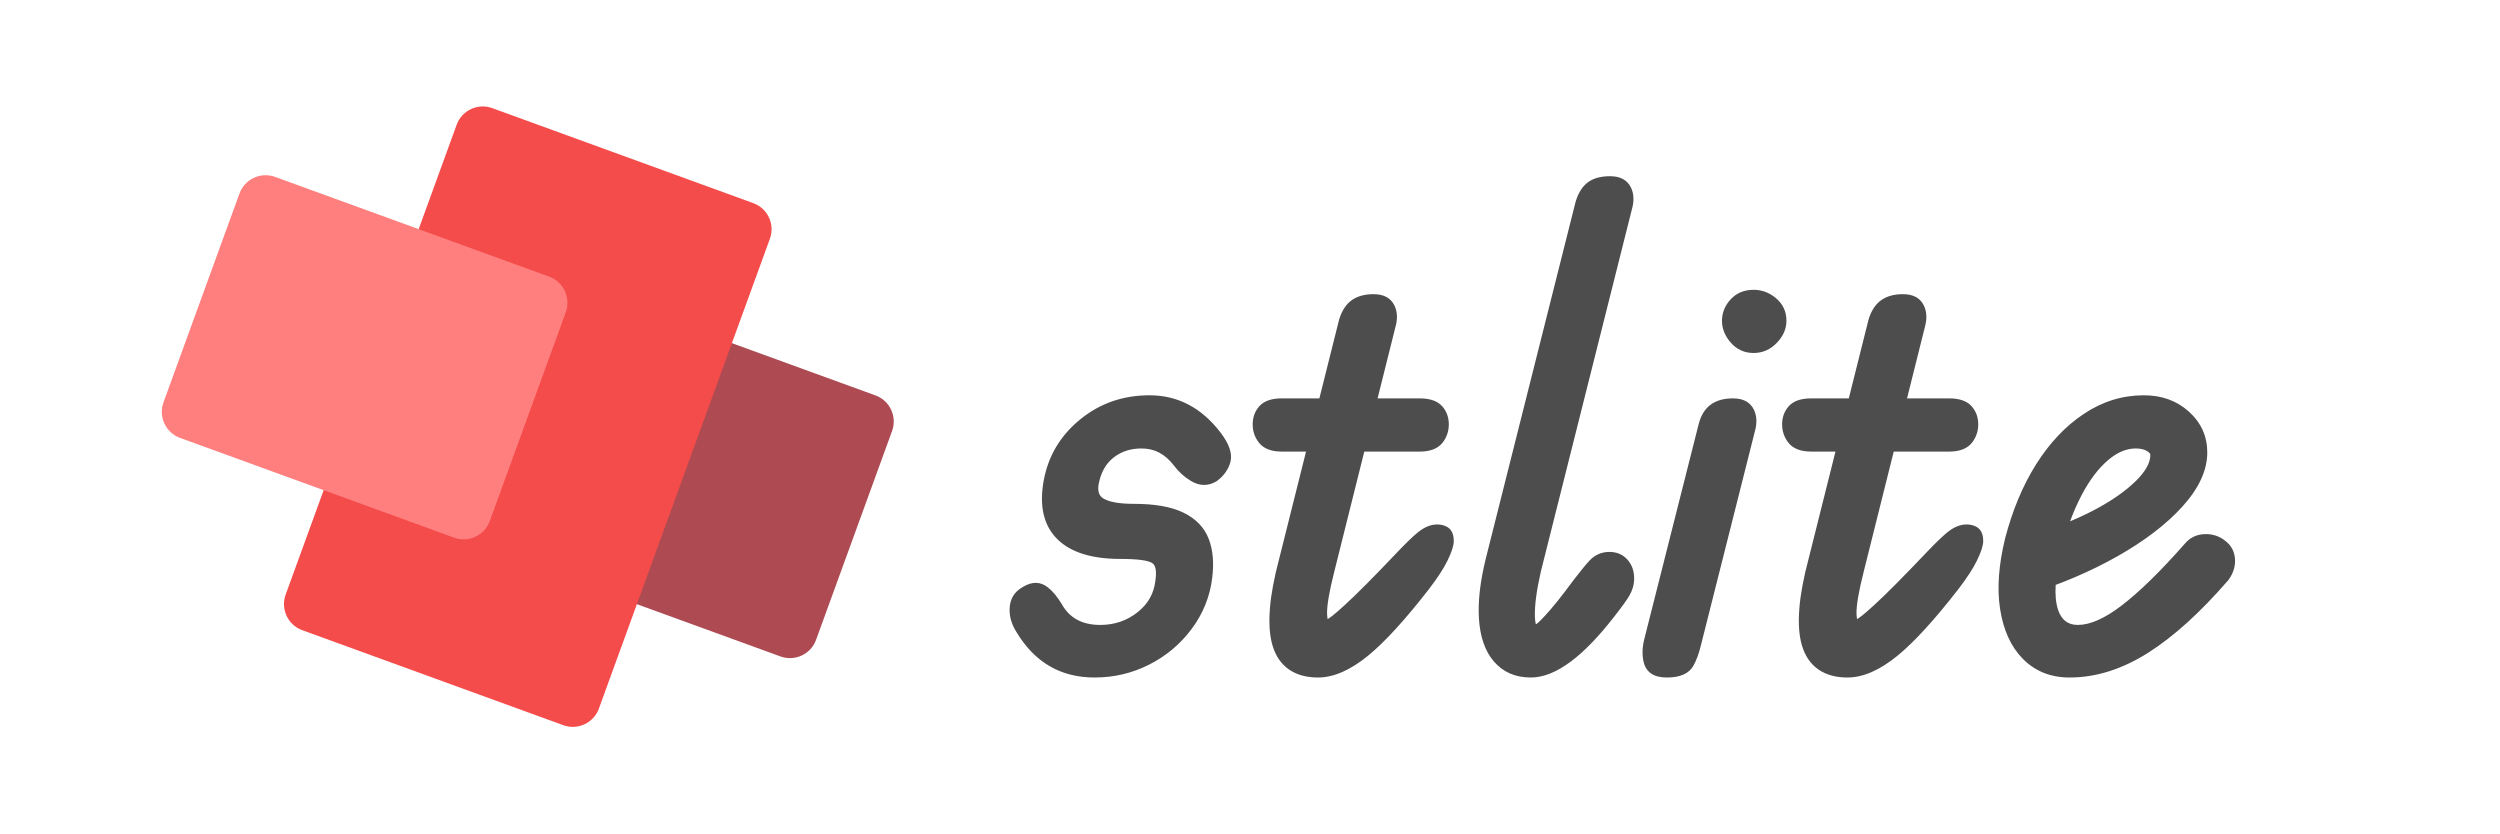
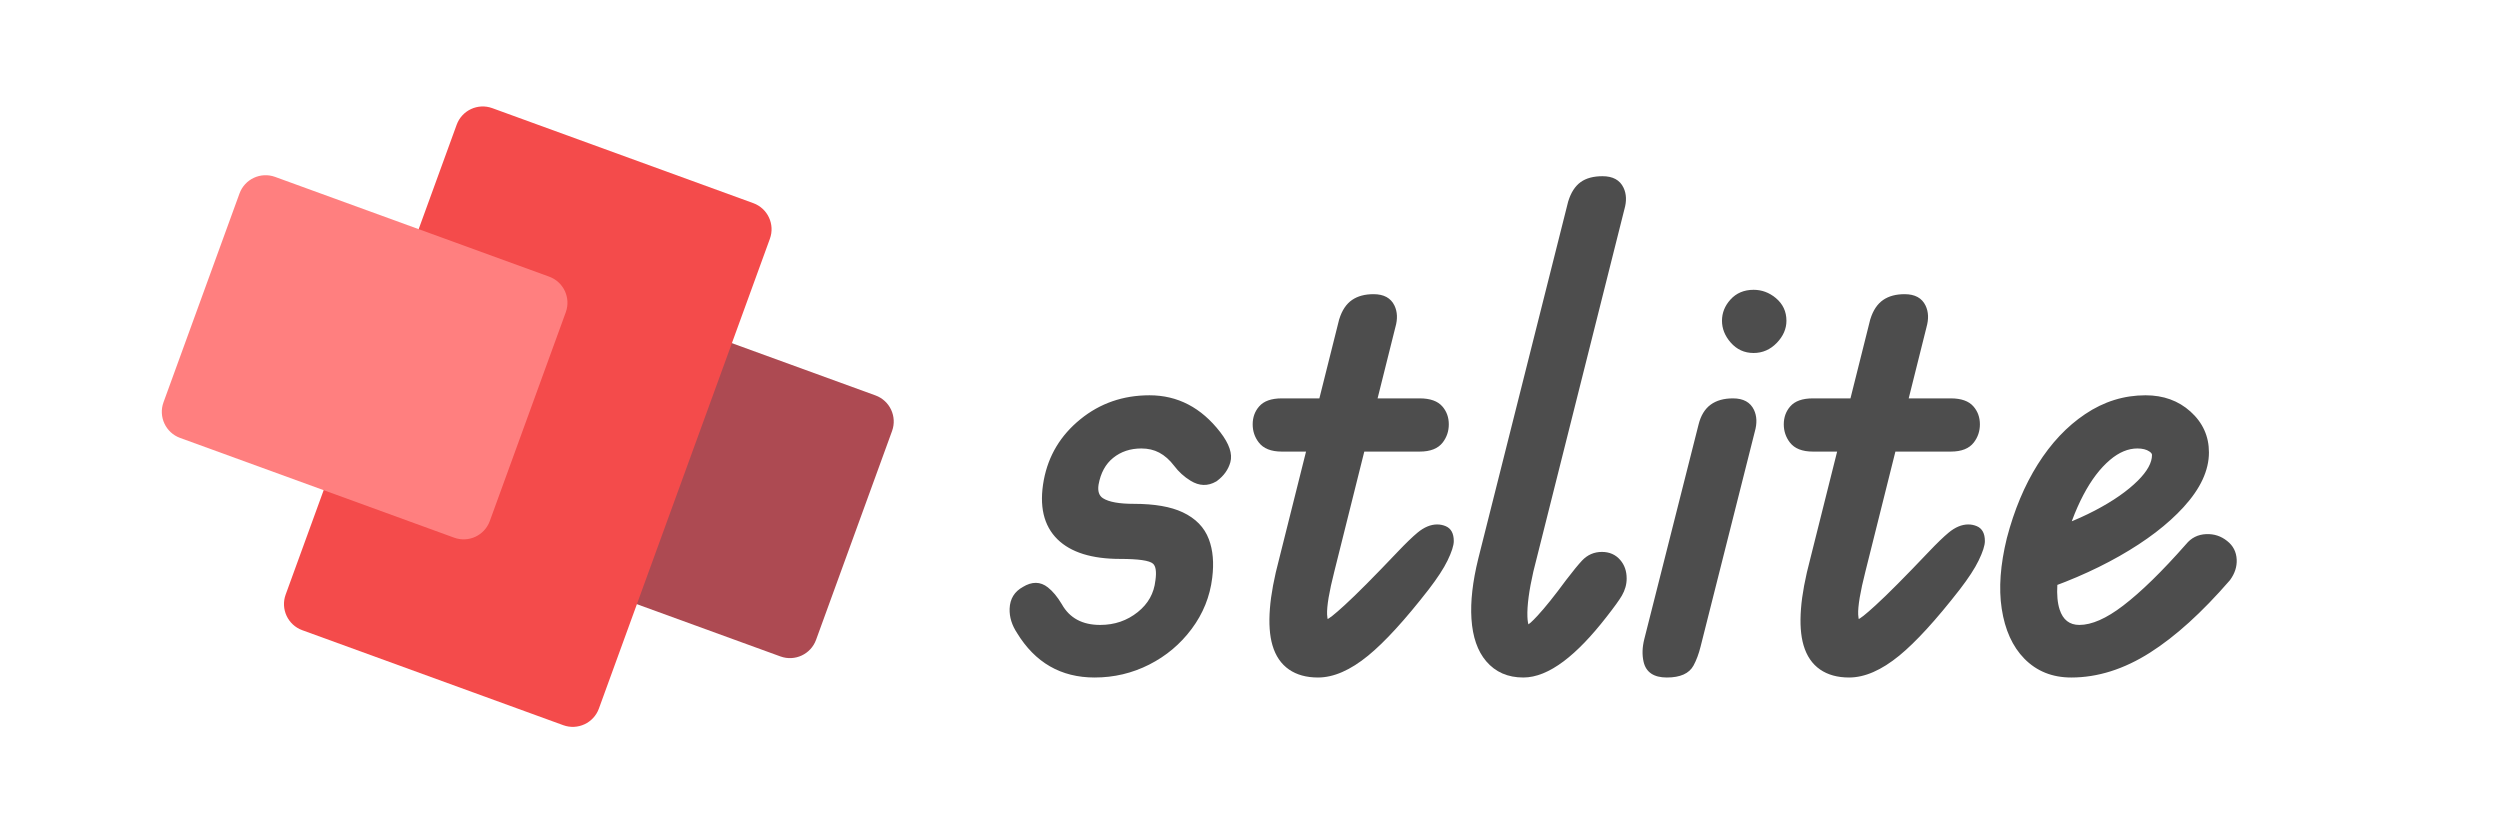
<svg xmlns="http://www.w3.org/2000/svg" width="540" height="180" viewBox="-80, 0, 1800, 600">
  <g transform="rotate(20, 300, 300)">
    <rect rx="20" ry="20" fill="rgb(173, 74, 82)" x="300" width="250" y="200" height="200" />
    <rect rx="20" ry="20" fill="rgb(244, 75, 75)" x="180" width="240" y="100" height="400" />
    <rect rx="20" ry="20" fill="rgb(255, 127, 127)" x="50" width="250" y="200" height="200" />
  </g>
  <g transform="translate(600, 0) scale(6, 6)">
-     <path fill-rule="nonzero" fill="rgb(30%, 30%, 30%)" fill-opacity="1" d="M 18.016 81.301 C 13.984 81.301 10.879 79.516 8.703 75.945 L 9.703 75.336 L 8.73 75.984 C 8.09 75.027 7.789 74.051 7.82 73.051 C 7.863 71.855 8.402 70.977 9.449 70.414 L 10.004 71.441 L 9.391 70.445 C 10.504 69.762 11.512 69.773 12.414 70.488 C 13 70.949 13.555 71.617 14.074 72.488 L 14.086 72.504 L 14.094 72.52 C 15.02 74.168 16.551 74.992 18.688 74.992 C 20.414 74.992 21.918 74.477 23.199 73.449 C 24.445 72.453 25.148 71.195 25.312 69.668 L 25.32 69.637 C 25.461 68.602 25.363 67.938 25.027 67.641 C 24.602 67.262 23.285 67.07 21.086 67.07 C 17.672 67.07 15.164 66.285 13.562 64.715 C 11.895 63.074 11.348 60.703 11.922 57.602 C 12.477 54.672 13.934 52.242 16.305 50.316 C 18.664 48.395 21.434 47.434 24.605 47.434 C 27.984 47.434 30.812 48.906 33.094 51.855 C 34.184 53.266 34.586 54.469 34.309 55.469 C 34.062 56.348 33.531 57.094 32.723 57.699 L 32.668 57.742 L 32.609 57.777 C 31.605 58.359 30.582 58.332 29.535 57.688 C 28.758 57.211 28.102 56.613 27.562 55.895 C 27.023 55.188 26.426 54.66 25.777 54.316 C 25.152 53.984 24.438 53.816 23.633 53.816 C 22.309 53.816 21.18 54.191 20.246 54.945 C 19.328 55.684 18.742 56.758 18.492 58.168 C 18.375 58.945 18.551 59.484 19.02 59.785 C 19.727 60.238 20.965 60.461 22.734 60.461 C 25.203 60.461 27.156 60.801 28.586 61.473 C 30.145 62.207 31.191 63.281 31.727 64.703 C 32.223 66.004 32.355 67.551 32.133 69.34 C 31.859 71.594 31.035 73.637 29.66 75.477 C 28.305 77.293 26.609 78.719 24.574 79.75 C 22.535 80.785 20.348 81.301 18.016 81.301 Z M 18.016 78.961 C 19.977 78.961 21.809 78.527 23.516 77.664 C 25.223 76.797 26.648 75.602 27.785 74.074 C 28.91 72.57 29.586 70.895 29.809 69.051 C 29.984 67.645 29.895 66.473 29.539 65.527 C 29.227 64.699 28.578 64.055 27.59 63.59 C 26.473 63.066 24.855 62.805 22.734 62.805 C 20.508 62.805 18.852 62.453 17.758 61.758 C 16.434 60.91 15.91 59.578 16.188 57.762 C 16.539 55.773 17.402 54.227 18.781 53.121 C 20.141 52.023 21.758 51.477 23.633 51.477 C 24.824 51.477 25.906 51.734 26.875 52.25 C 27.824 52.754 28.68 53.5 29.438 54.492 C 29.797 54.973 30.238 55.371 30.762 55.695 C 31.012 55.848 31.234 55.867 31.43 55.754 L 32.02 56.766 L 31.316 55.828 C 31.703 55.539 31.949 55.207 32.055 54.84 C 32.121 54.594 31.852 54.074 31.242 53.289 C 29.43 50.945 27.219 49.773 24.605 49.773 C 21.988 49.773 19.711 50.559 17.781 52.129 C 15.855 53.699 14.668 55.664 14.223 58.027 C 13.801 60.316 14.125 61.988 15.203 63.043 C 16.348 64.168 18.309 64.73 21.086 64.73 C 23.879 64.73 25.707 65.117 26.578 65.887 C 27.539 66.738 27.895 68.094 27.637 69.957 L 26.477 69.797 L 27.641 69.922 C 27.406 72.09 26.414 73.875 24.664 75.277 C 22.949 76.648 20.961 77.332 18.688 77.332 C 15.637 77.332 13.426 76.109 12.051 73.664 L 13.074 73.09 L 12.07 73.691 C 11.695 73.066 11.324 72.609 10.961 72.324 C 10.914 72.289 10.801 72.324 10.617 72.441 L 10.586 72.457 L 10.559 72.473 C 10.305 72.609 10.172 72.828 10.16 73.129 C 10.145 73.629 10.316 74.148 10.676 74.688 L 10.691 74.707 L 10.703 74.727 C 12.422 77.551 14.859 78.961 18.016 78.961 Z M 18.016 80.129 C 14.422 80.129 11.648 78.531 9.703 75.336 C 9.203 74.59 8.965 73.84 8.992 73.09 C 9.016 72.34 9.352 71.793 10.004 71.441 C 10.652 71.043 11.215 71.031 11.688 71.406 C 12.16 71.781 12.625 72.34 13.074 73.09 C 14.223 75.137 16.094 76.16 18.688 76.16 C 20.688 76.16 22.434 75.562 23.93 74.363 C 25.43 73.164 26.277 71.645 26.477 69.797 C 26.676 68.348 26.453 67.336 25.805 66.762 C 25.156 66.188 23.582 65.902 21.086 65.902 C 17.992 65.902 15.758 65.227 14.383 63.879 C 13.012 62.531 12.574 60.508 13.074 57.812 C 13.57 55.168 14.895 52.969 17.043 51.223 C 19.188 49.477 21.711 48.602 24.605 48.602 C 27.602 48.602 30.121 49.926 32.168 52.57 C 33.02 53.668 33.355 54.531 33.18 55.156 C 33.004 55.777 32.617 56.316 32.02 56.766 C 31.422 57.113 30.797 57.09 30.148 56.691 C 29.496 56.289 28.949 55.793 28.5 55.191 C 27.852 54.344 27.125 53.707 26.328 53.281 C 25.527 52.859 24.629 52.645 23.633 52.645 C 22.035 52.645 20.66 53.109 19.512 54.031 C 18.363 54.957 17.641 56.266 17.34 57.965 C 17.141 59.262 17.492 60.199 18.391 60.773 C 19.289 61.344 20.734 61.633 22.734 61.633 C 25.031 61.633 26.816 61.934 28.086 62.531 C 29.359 63.129 30.211 63.992 30.633 65.113 C 31.059 66.238 31.172 67.598 30.973 69.195 C 30.723 71.242 29.973 73.102 28.723 74.777 C 27.477 76.449 25.914 77.758 24.043 78.707 C 22.172 79.656 20.16 80.129 18.016 80.129 Z M 40.48 54.191 C 39.199 54.191 38.277 53.824 37.719 53.094 C 37.23 52.461 36.988 51.738 36.988 50.922 C 36.988 50.082 37.246 49.367 37.762 48.773 C 38.32 48.129 39.227 47.805 40.48 47.805 L 57.031 47.805 C 58.285 47.805 59.191 48.129 59.75 48.773 C 60.266 49.367 60.523 50.082 60.523 50.922 C 60.523 51.738 60.281 52.461 59.797 53.094 C 59.238 53.824 58.316 54.191 57.031 54.191 Z M 40.48 51.852 L 57.031 51.852 C 57.547 51.852 57.848 51.793 57.938 51.672 C 58.102 51.457 58.184 51.207 58.184 50.922 C 58.184 50.664 58.117 50.461 57.98 50.305 C 57.891 50.199 57.574 50.148 57.031 50.148 L 40.48 50.148 C 39.938 50.148 39.621 50.199 39.531 50.305 C 39.398 50.461 39.332 50.664 39.332 50.922 C 39.332 51.207 39.414 51.457 39.578 51.672 C 39.668 51.793 39.969 51.852 40.48 51.852 Z M 44.824 81.301 C 43.434 81.301 42.277 80.98 41.352 80.344 C 40.402 79.688 39.734 78.715 39.359 77.426 C 39.02 76.266 38.918 74.805 39.055 73.039 C 39.184 71.344 39.559 69.34 40.176 67.023 L 47.367 38.324 L 47.379 38.293 C 47.707 37.234 48.223 36.469 48.918 35.992 C 49.594 35.531 50.449 35.301 51.488 35.301 C 52.734 35.301 53.57 35.762 54.008 36.68 C 54.359 37.422 54.395 38.281 54.113 39.262 L 52.988 38.941 L 54.121 39.227 L 46.785 68.582 C 46.164 71.02 45.875 72.742 45.918 73.75 C 45.934 74.094 45.977 74.316 46.043 74.418 C 45.996 74.352 45.941 74.316 45.875 74.316 C 46.07 74.316 46.781 73.758 48.004 72.637 C 49.434 71.336 51.559 69.195 54.387 66.219 C 55.367 65.188 56.164 64.418 56.773 63.914 C 57.562 63.262 58.348 62.934 59.129 62.934 C 59.488 62.934 59.828 63.004 60.152 63.141 C 60.797 63.418 61.121 64.016 61.121 64.93 C 61.121 65.457 60.871 66.238 60.367 67.273 C 59.91 68.219 59.156 69.371 58.109 70.734 C 55.258 74.402 52.836 77.047 50.844 78.676 C 48.707 80.426 46.699 81.301 44.824 81.301 Z M 44.824 78.961 C 46.145 78.961 47.656 78.262 49.363 76.867 C 51.219 75.348 53.516 72.828 56.254 69.309 C 57.203 68.07 57.875 67.055 58.262 66.25 C 58.609 65.539 58.781 65.098 58.781 64.93 C 58.781 65.043 58.93 65.164 59.23 65.293 C 59.203 65.281 59.168 65.273 59.129 65.273 C 58.91 65.273 58.621 65.422 58.266 65.719 C 57.727 66.16 57 66.867 56.082 67.832 C 53.219 70.848 51.051 73.023 49.582 74.367 C 47.914 75.895 46.676 76.656 45.875 76.656 C 44.43 76.656 43.664 75.723 43.582 73.855 C 43.527 72.617 43.836 70.668 44.512 68.016 L 51.855 38.641 L 51.863 38.621 C 51.98 38.203 51.992 37.891 51.895 37.684 C 51.879 37.656 51.746 37.641 51.488 37.641 C 50.934 37.641 50.516 37.734 50.242 37.922 C 49.992 38.094 49.781 38.449 49.613 38.992 L 48.496 38.641 L 49.629 38.926 L 42.438 67.625 C 41.855 69.805 41.504 71.668 41.387 73.219 C 41.273 74.699 41.344 75.883 41.605 76.77 C 41.828 77.527 42.184 78.074 42.68 78.418 C 43.203 78.777 43.918 78.961 44.824 78.961 Z M 40.48 53.02 C 39.582 53.02 38.973 52.809 38.648 52.383 C 38.324 51.961 38.16 51.473 38.16 50.922 C 38.16 50.375 38.324 49.914 38.648 49.539 C 38.973 49.164 39.582 48.977 40.48 48.977 L 57.031 48.977 C 57.93 48.977 58.543 49.164 58.867 49.539 C 59.191 49.914 59.352 50.375 59.352 50.922 C 59.352 51.473 59.191 51.961 58.867 52.383 C 58.543 52.809 57.93 53.02 57.031 53.02 Z M 44.824 80.129 C 43.676 80.129 42.742 79.879 42.016 79.383 C 41.293 78.883 40.781 78.121 40.48 77.098 C 40.184 76.074 40.094 74.75 40.219 73.129 C 40.344 71.504 40.707 69.57 41.305 67.324 L 48.496 38.641 C 48.746 37.844 49.105 37.281 49.582 36.957 C 50.055 36.633 50.691 36.469 51.488 36.469 C 52.238 36.469 52.727 36.707 52.949 37.184 C 53.176 37.656 53.188 38.242 52.988 38.941 L 45.648 68.297 C 45 70.844 44.699 72.68 44.75 73.801 C 44.801 74.926 45.176 75.488 45.875 75.488 C 46.371 75.488 47.348 74.824 48.793 73.504 C 50.242 72.18 52.391 70.02 55.234 67.023 C 56.184 66.027 56.945 65.289 57.52 64.816 C 58.094 64.34 58.629 64.105 59.129 64.105 C 59.328 64.105 59.516 64.141 59.691 64.215 C 59.863 64.293 59.953 64.527 59.953 64.93 C 59.953 65.277 59.742 65.891 59.316 66.762 C 58.891 67.637 58.18 68.723 57.18 70.02 C 54.387 73.613 52.027 76.199 50.105 77.77 C 48.184 79.344 46.422 80.129 44.824 80.129 Z M 70.363 81.301 C 68.504 81.301 67.023 80.652 65.914 79.355 C 64.871 78.133 64.281 76.434 64.141 74.254 C 64.008 72.211 64.277 69.809 64.957 67.047 L 75.75 24.172 L 75.762 24.141 C 76.086 23.094 76.582 22.332 77.242 21.855 C 77.895 21.383 78.773 21.145 79.871 21.145 C 81.113 21.145 81.953 21.605 82.391 22.527 C 82.742 23.266 82.777 24.129 82.496 25.109 L 81.371 24.789 L 82.504 25.074 L 71.57 68.582 C 71.051 70.863 70.812 72.664 70.855 73.984 C 70.875 74.52 70.938 74.883 71.043 75.082 C 71.008 75.02 70.934 74.992 70.812 74.992 C 70.969 74.992 71.395 74.617 72.086 73.867 C 72.98 72.902 74.113 71.488 75.484 69.625 C 76.316 68.535 76.961 67.75 77.41 67.27 C 78.066 66.574 78.863 66.23 79.797 66.23 C 80.703 66.23 81.434 66.551 81.992 67.195 C 82.508 67.789 82.766 68.531 82.766 69.422 C 82.766 70.129 82.574 70.812 82.195 71.469 C 81.895 71.988 81.277 72.844 80.344 74.035 C 78.535 76.363 76.828 78.133 75.223 79.344 C 73.492 80.648 71.871 81.301 70.363 81.301 Z M 70.363 78.961 C 71.348 78.961 72.5 78.465 73.812 77.473 C 75.254 76.387 76.816 74.762 78.5 72.594 C 79.367 71.488 79.922 70.723 80.172 70.297 C 80.34 70.004 80.426 69.711 80.426 69.422 C 80.426 69.113 80.359 68.883 80.223 68.727 C 80.133 68.621 79.992 68.57 79.797 68.57 C 79.535 68.57 79.309 68.672 79.113 68.875 C 78.719 69.297 78.137 70.008 77.371 71.016 C 75.945 72.945 74.758 74.426 73.805 75.457 C 72.648 76.707 71.652 77.332 70.812 77.332 C 69.359 77.332 68.594 76.242 68.52 74.066 C 68.465 72.543 68.727 70.523 69.301 68.012 L 80.238 24.484 L 80.246 24.465 C 80.363 24.051 80.375 23.738 80.277 23.527 C 80.262 23.5 80.129 23.488 79.871 23.488 C 79.277 23.488 78.855 23.574 78.609 23.75 C 78.371 23.926 78.168 24.285 77.992 24.836 L 76.879 24.488 L 78.012 24.773 L 67.23 67.602 C 66.609 70.133 66.359 72.297 66.473 74.102 C 66.582 75.766 66.988 77.008 67.695 77.836 C 68.336 78.586 69.223 78.961 70.363 78.961 Z M 70.363 80.129 C 68.863 80.129 67.68 79.617 66.805 78.594 C 65.93 77.57 65.434 76.098 65.309 74.176 C 65.184 72.254 65.445 69.969 66.094 67.324 L 76.879 24.488 C 77.125 23.691 77.477 23.129 77.926 22.805 C 78.375 22.48 79.023 22.316 79.871 22.316 C 80.621 22.316 81.109 22.555 81.332 23.027 C 81.559 23.504 81.57 24.09 81.371 24.789 L 70.438 68.297 C 69.887 70.695 69.637 72.605 69.688 74.027 C 69.738 75.449 70.113 76.16 70.812 76.16 C 71.309 76.16 72.023 75.66 72.945 74.664 C 73.867 73.664 75.031 72.219 76.43 70.32 C 77.227 69.27 77.84 68.523 78.262 68.074 C 78.688 67.625 79.199 67.398 79.797 67.398 C 80.348 67.398 80.785 67.586 81.109 67.961 C 81.434 68.336 81.594 68.82 81.594 69.422 C 81.594 69.922 81.457 70.406 81.184 70.883 C 80.91 71.355 80.32 72.168 79.422 73.316 C 77.676 75.562 76.039 77.258 74.52 78.406 C 72.996 79.555 71.609 80.129 70.363 80.129 Z M 86.688 81.301 C 85.117 81.301 84.188 80.672 83.898 79.418 C 83.707 78.586 83.734 77.684 83.98 76.699 L 90.496 50.938 C 90.762 49.867 91.246 49.074 91.945 48.559 C 92.629 48.059 93.52 47.805 94.625 47.805 C 95.867 47.805 96.707 48.266 97.145 49.188 C 97.492 49.926 97.527 50.789 97.25 51.77 L 96.125 51.449 L 97.258 51.734 L 90.742 77.57 C 90.52 78.465 90.234 79.23 89.887 79.867 C 89.363 80.824 88.297 81.301 86.688 81.301 Z M 86.688 78.961 C 87.371 78.961 87.754 78.887 87.832 78.746 C 88.082 78.285 88.297 77.703 88.473 77 L 94.992 51.145 L 95 51.125 C 95.117 50.711 95.129 50.398 95.027 50.188 C 95.016 50.16 94.879 50.148 94.625 50.148 C 94.031 50.148 93.602 50.246 93.336 50.441 C 93.086 50.625 92.898 50.98 92.766 51.512 L 86.25 77.27 C 86.098 77.887 86.074 78.426 86.18 78.895 C 86.191 78.938 86.359 78.961 86.688 78.961 Z M 97.098 42.359 C 95.992 42.359 95.074 41.938 94.34 41.094 C 93.652 40.301 93.305 39.434 93.305 38.492 C 93.305 37.543 93.645 36.695 94.32 35.949 C 95.027 35.168 95.953 34.777 97.098 34.777 C 98.078 34.777 98.961 35.102 99.75 35.754 C 100.609 36.465 101.039 37.375 101.039 38.492 C 101.039 39.453 100.656 40.336 99.891 41.137 C 99.109 41.949 98.18 42.359 97.098 42.359 Z M 97.098 40.02 C 97.512 40.02 97.879 39.852 98.199 39.52 C 98.531 39.172 98.699 38.828 98.699 38.492 C 98.699 38.109 98.551 37.801 98.262 37.559 C 97.902 37.266 97.516 37.117 97.098 37.117 C 96.645 37.117 96.297 37.25 96.055 37.516 C 95.781 37.82 95.645 38.145 95.645 38.492 C 95.645 38.852 95.801 39.207 96.109 39.559 C 96.375 39.867 96.703 40.02 97.098 40.02 Z M 86.688 80.129 C 85.738 80.129 85.191 79.805 85.039 79.156 C 84.891 78.508 84.914 77.785 85.113 76.984 L 91.629 51.223 C 91.828 50.426 92.168 49.852 92.641 49.5 C 93.117 49.152 93.777 48.977 94.625 48.977 C 95.375 48.977 95.859 49.215 96.086 49.688 C 96.309 50.164 96.324 50.75 96.125 51.449 L 89.609 77.285 C 89.41 78.082 89.16 78.758 88.859 79.305 C 88.559 79.855 87.836 80.129 86.688 80.129 Z M 97.098 41.188 C 96.348 41.188 95.723 40.902 95.227 40.328 C 94.727 39.754 94.477 39.141 94.477 38.492 C 94.477 37.844 94.711 37.258 95.188 36.734 C 95.66 36.207 96.297 35.945 97.098 35.945 C 97.797 35.945 98.434 36.184 99.008 36.656 C 99.582 37.133 99.867 37.742 99.867 38.492 C 99.867 39.141 99.594 39.754 99.043 40.328 C 98.496 40.902 97.844 41.188 97.098 41.188 Z " />
-     <path transform="translate(1, 0)" fill-rule="nonzero" fill="rgb(30%, 30%, 30%)" fill-opacity="1" d="M 103.012 54.191 C 101.73 54.191 100.809 53.824 100.25 53.094 C 99.766 52.461 99.52 51.738 99.52 50.922 C 99.52 50.082 99.777 49.367 100.293 48.773 C 100.852 48.129 101.758 47.805 103.012 47.805 L 119.562 47.805 C 120.816 47.805 121.723 48.129 122.281 48.773 C 122.797 49.367 123.055 50.082 123.055 50.922 C 123.055 51.738 122.812 52.461 122.328 53.094 C 121.77 53.824 120.848 54.191 119.562 54.191 Z M 103.012 51.852 L 119.562 51.852 C 120.078 51.852 120.379 51.793 120.469 51.672 C 120.633 51.457 120.715 51.207 120.715 50.922 C 120.715 50.664 120.648 50.461 120.516 50.305 C 120.422 50.199 120.105 50.148 119.562 50.148 L 103.012 50.148 C 102.469 50.148 102.152 50.199 102.062 50.305 C 101.93 50.461 101.863 50.664 101.863 50.922 C 101.863 51.207 101.945 51.457 102.109 51.672 C 102.199 51.793 102.5 51.852 103.012 51.852 Z M 107.355 81.301 C 105.965 81.301 104.809 80.98 103.883 80.344 C 102.934 79.688 102.266 78.715 101.891 77.426 C 101.551 76.266 101.449 74.805 101.586 73.039 C 101.715 71.344 102.09 69.34 102.707 67.023 L 109.898 38.324 L 109.91 38.293 C 110.238 37.234 110.754 36.469 111.449 35.992 C 112.125 35.531 112.98 35.301 114.02 35.301 C 115.266 35.301 116.102 35.762 116.539 36.68 C 116.891 37.422 116.926 38.281 116.645 39.262 L 115.52 38.941 L 116.656 39.227 L 109.316 68.582 C 108.695 71.02 108.406 72.742 108.449 73.75 C 108.465 74.094 108.508 74.316 108.574 74.418 C 108.527 74.352 108.473 74.316 108.406 74.316 C 108.602 74.316 109.312 73.758 110.535 72.637 C 111.965 71.336 114.09 69.195 116.918 66.219 C 117.898 65.188 118.695 64.418 119.305 63.914 C 120.094 63.262 120.879 62.934 121.66 62.934 C 122.02 62.934 122.359 63.004 122.684 63.141 C 123.332 63.418 123.652 64.016 123.652 64.93 C 123.652 65.457 123.402 66.238 122.898 67.273 C 122.441 68.219 121.688 69.371 120.641 70.734 C 117.789 74.402 115.367 77.047 113.379 78.676 C 111.238 80.426 109.234 81.301 107.355 81.301 Z M 107.355 78.961 C 108.676 78.961 110.188 78.262 111.895 76.867 C 113.75 75.348 116.047 72.828 118.785 69.309 C 119.734 68.07 120.406 67.055 120.793 66.25 C 121.141 65.539 121.312 65.098 121.312 64.93 C 121.312 65.043 121.461 65.164 121.762 65.293 C 121.734 65.281 121.699 65.273 121.66 65.273 C 121.441 65.273 121.152 65.422 120.797 65.719 C 120.258 66.16 119.531 66.867 118.613 67.832 C 115.75 70.848 113.582 73.023 112.113 74.367 C 110.445 75.895 109.207 76.656 108.406 76.656 C 106.961 76.656 106.195 75.723 106.113 73.855 C 106.059 72.617 106.367 70.668 107.047 68.016 L 114.391 38.641 L 114.395 38.621 C 114.512 38.203 114.523 37.891 114.426 37.684 C 114.41 37.656 114.277 37.641 114.02 37.641 C 113.465 37.641 113.047 37.734 112.773 37.922 C 112.523 38.094 112.312 38.449 112.145 38.992 L 111.027 38.641 L 112.16 38.926 L 104.969 67.625 C 104.387 69.805 104.035 71.668 103.918 73.219 C 103.805 74.699 103.875 75.883 104.137 76.77 C 104.359 77.527 104.715 78.074 105.211 78.418 C 105.738 78.777 106.449 78.961 107.355 78.961 Z M 103.012 53.02 C 102.113 53.02 101.504 52.809 101.18 52.383 C 100.855 51.961 100.691 51.473 100.691 50.922 C 100.691 50.375 100.855 49.914 101.18 49.539 C 101.504 49.164 102.113 48.977 103.012 48.977 L 119.562 48.977 C 120.461 48.977 121.074 49.164 121.398 49.539 C 121.723 49.914 121.883 50.375 121.883 50.922 C 121.883 51.473 121.723 51.961 121.398 52.383 C 121.074 52.809 120.461 53.02 119.562 53.02 Z M 107.355 80.129 C 106.207 80.129 105.273 79.879 104.547 79.383 C 103.824 78.883 103.312 78.121 103.012 77.098 C 102.715 76.074 102.625 74.75 102.75 73.129 C 102.875 71.504 103.238 69.57 103.836 67.324 L 111.027 38.641 C 111.277 37.844 111.637 37.281 112.113 36.957 C 112.586 36.633 113.223 36.469 114.02 36.469 C 114.77 36.469 115.258 36.707 115.48 37.184 C 115.707 37.656 115.719 38.242 115.52 38.941 L 108.18 68.297 C 107.531 70.844 107.23 72.68 107.281 73.801 C 107.332 74.926 107.707 75.488 108.406 75.488 C 108.902 75.488 109.879 74.824 111.324 73.504 C 112.773 72.18 114.922 70.02 117.766 67.023 C 118.715 66.027 119.477 65.289 120.051 64.816 C 120.625 64.34 121.16 64.105 121.66 64.105 C 121.859 64.105 122.047 64.141 122.223 64.215 C 122.395 64.293 122.484 64.527 122.484 64.93 C 122.484 65.277 122.273 65.891 121.848 66.762 C 121.422 67.637 120.711 68.723 119.715 70.02 C 116.918 73.613 114.559 76.199 112.637 77.77 C 110.715 79.344 108.953 80.129 107.355 80.129 Z M 134.016 81.301 C 131.742 81.301 129.867 80.547 128.387 79.039 C 126.965 77.586 126.059 75.586 125.672 73.043 C 125.297 70.594 125.504 67.77 126.289 64.574 C 127.172 61.199 128.406 58.254 129.992 55.73 C 131.605 53.168 133.5 51.156 135.688 49.691 C 137.93 48.184 140.344 47.434 142.93 47.434 C 145.074 47.434 146.871 48.082 148.316 49.379 C 149.797 50.711 150.539 52.348 150.539 54.293 C 150.539 56.445 149.527 58.629 147.5 60.848 C 145.594 62.938 143.027 64.898 139.801 66.73 C 136.605 68.543 133 70.086 128.977 71.359 L 127.121 71.949 L 128.504 64.453 L 129.199 64.254 C 132.07 63.426 134.617 62.43 136.844 61.27 C 139.035 60.125 140.762 58.922 142.027 57.66 C 143.145 56.539 143.707 55.52 143.707 54.594 C 143.707 54.457 143.602 54.316 143.391 54.176 C 143.043 53.938 142.562 53.816 141.953 53.816 C 140.844 53.816 139.746 54.273 138.668 55.188 C 137.484 56.188 136.418 57.594 135.465 59.406 C 134.484 61.273 133.68 63.434 133.055 65.891 C 132.258 69.164 132.113 71.578 132.621 73.141 C 133.02 74.375 133.809 74.992 134.988 74.992 C 136.473 74.992 138.223 74.223 140.234 72.684 C 142.395 71.035 144.922 68.566 147.816 65.277 L 148.695 66.051 L 147.781 65.32 C 148.402 64.543 149.219 64.133 150.223 64.094 C 151.16 64.059 151.996 64.332 152.719 64.914 C 153.445 65.477 153.828 66.227 153.871 67.16 C 153.906 68.008 153.645 68.816 153.086 69.586 L 153.023 69.664 C 149.703 73.492 146.523 76.375 143.48 78.309 C 140.344 80.305 137.188 81.301 134.016 81.301 Z M 134.016 78.961 C 136.734 78.961 139.473 78.086 142.227 76.336 C 145.074 74.523 148.086 71.789 151.254 68.129 L 152.141 68.898 L 151.191 68.207 C 151.434 67.879 151.547 67.566 151.531 67.262 C 151.523 67.051 151.43 66.875 151.258 66.738 C 150.988 66.523 150.672 66.422 150.312 66.434 C 150.02 66.445 149.785 66.562 149.609 66.781 L 149.59 66.805 L 149.574 66.824 C 146.578 70.227 143.938 72.801 141.652 74.543 C 139.223 76.402 137 77.332 134.988 77.332 C 132.676 77.332 131.145 76.176 130.395 73.863 C 129.754 71.879 129.883 69.031 130.785 65.312 C 131.457 62.676 132.328 60.348 133.395 58.316 C 134.488 56.234 135.742 54.598 137.156 53.402 C 138.672 52.117 140.27 51.477 141.953 51.477 C 143.043 51.477 143.961 51.73 144.711 52.242 C 145.602 52.848 146.047 53.633 146.047 54.594 C 146.047 56.164 145.258 57.738 143.68 59.316 C 142.25 60.746 140.332 62.09 137.93 63.344 C 135.562 64.578 132.867 65.633 129.848 66.5 L 129.523 65.379 L 130.676 65.59 L 129.773 70.457 L 128.625 70.246 L 128.273 69.129 C 132.137 67.906 135.594 66.43 138.645 64.695 C 141.656 62.984 144.031 61.176 145.77 59.27 C 147.391 57.496 148.199 55.84 148.199 54.293 C 148.199 53.043 147.715 51.984 146.754 51.121 C 145.75 50.223 144.477 49.773 142.93 49.773 C 140.82 49.773 138.84 50.395 136.988 51.633 C 135.082 52.914 133.41 54.695 131.973 56.977 C 130.516 59.297 129.379 62.016 128.562 65.133 C 127.852 68.027 127.656 70.547 127.984 72.691 C 128.297 74.738 128.988 76.309 130.059 77.402 C 131.078 78.441 132.398 78.961 134.016 78.961 Z M 134.016 80.129 C 132.07 80.129 130.473 79.492 129.223 78.219 C 127.977 76.949 127.176 75.164 126.828 72.867 C 126.477 70.57 126.676 67.898 127.426 64.852 C 128.273 61.609 129.461 58.773 130.984 56.352 C 132.508 53.934 134.293 52.035 136.34 50.66 C 138.387 49.289 140.582 48.602 142.93 48.602 C 144.777 48.602 146.312 49.152 147.535 50.25 C 148.758 51.348 149.367 52.695 149.367 54.293 C 149.367 56.141 148.457 58.062 146.637 60.059 C 144.812 62.059 142.34 63.941 139.223 65.715 C 136.102 67.488 132.57 68.996 128.625 70.246 L 129.523 65.379 C 132.469 64.527 135.09 63.504 137.387 62.309 C 139.684 61.109 141.504 59.836 142.852 58.488 C 144.203 57.141 144.875 55.84 144.875 54.594 C 144.875 54.043 144.602 53.582 144.051 53.207 C 143.504 52.832 142.805 52.645 141.953 52.645 C 140.559 52.645 139.207 53.195 137.91 54.293 C 136.613 55.391 135.453 56.914 134.43 58.863 C 133.406 60.809 132.57 63.055 131.918 65.602 C 131.07 69.098 130.934 71.73 131.508 73.504 C 132.082 75.273 133.242 76.16 134.988 76.16 C 136.738 76.16 138.723 75.312 140.945 73.613 C 143.164 71.918 145.75 69.395 148.695 66.051 C 149.094 65.551 149.617 65.289 150.266 65.266 C 150.918 65.238 151.492 65.426 151.988 65.828 C 152.438 66.176 152.676 66.637 152.699 67.211 C 152.727 67.785 152.539 68.348 152.141 68.898 C 148.895 72.641 145.801 75.449 142.852 77.32 C 139.906 79.195 136.961 80.129 134.016 80.129 Z M 134.016 80.129" />
+     <path fill-rule="nonzero" fill="rgb(30%, 30%, 30%)" fill-opacity="1" d="M 18.016 81.301 C 13.984 81.301 10.879 79.516 8.703 75.945 L 9.703 75.336 L 8.73 75.984 C 8.09 75.027 7.789 74.051 7.82 73.051 C 7.863 71.855 8.402 70.977 9.449 70.414 L 10.004 71.441 L 9.391 70.445 C 10.504 69.762 11.512 69.773 12.414 70.488 C 13 70.949 13.555 71.617 14.074 72.488 L 14.086 72.504 L 14.094 72.52 C 15.02 74.168 16.551 74.992 18.688 74.992 C 20.414 74.992 21.918 74.477 23.199 73.449 C 24.445 72.453 25.148 71.195 25.312 69.668 L 25.32 69.637 C 25.461 68.602 25.363 67.938 25.027 67.641 C 24.602 67.262 23.285 67.07 21.086 67.07 C 17.672 67.07 15.164 66.285 13.562 64.715 C 11.895 63.074 11.348 60.703 11.922 57.602 C 12.477 54.672 13.934 52.242 16.305 50.316 C 18.664 48.395 21.434 47.434 24.605 47.434 C 27.984 47.434 30.812 48.906 33.094 51.855 C 34.184 53.266 34.586 54.469 34.309 55.469 C 34.062 56.348 33.531 57.094 32.723 57.699 L 32.668 57.742 L 32.609 57.777 C 31.605 58.359 30.582 58.332 29.535 57.688 C 28.758 57.211 28.102 56.613 27.562 55.895 C 27.023 55.188 26.426 54.66 25.777 54.316 C 25.152 53.984 24.438 53.816 23.633 53.816 C 22.309 53.816 21.18 54.191 20.246 54.945 C 19.328 55.684 18.742 56.758 18.492 58.168 C 18.375 58.945 18.551 59.484 19.02 59.785 C 19.727 60.238 20.965 60.461 22.734 60.461 C 25.203 60.461 27.156 60.801 28.586 61.473 C 30.145 62.207 31.191 63.281 31.727 64.703 C 32.223 66.004 32.355 67.551 32.133 69.34 C 31.859 71.594 31.035 73.637 29.66 75.477 C 28.305 77.293 26.609 78.719 24.574 79.75 C 22.535 80.785 20.348 81.301 18.016 81.301 Z M 18.016 78.961 C 19.977 78.961 21.809 78.527 23.516 77.664 C 25.223 76.797 26.648 75.602 27.785 74.074 C 28.91 72.57 29.586 70.895 29.809 69.051 C 29.984 67.645 29.895 66.473 29.539 65.527 C 29.227 64.699 28.578 64.055 27.59 63.59 C 26.473 63.066 24.855 62.805 22.734 62.805 C 20.508 62.805 18.852 62.453 17.758 61.758 C 16.434 60.91 15.91 59.578 16.188 57.762 C 16.539 55.773 17.402 54.227 18.781 53.121 C 20.141 52.023 21.758 51.477 23.633 51.477 C 24.824 51.477 25.906 51.734 26.875 52.25 C 27.824 52.754 28.68 53.5 29.438 54.492 C 29.797 54.973 30.238 55.371 30.762 55.695 C 31.012 55.848 31.234 55.867 31.43 55.754 L 32.02 56.766 L 31.316 55.828 C 31.703 55.539 31.949 55.207 32.055 54.84 C 32.121 54.594 31.852 54.074 31.242 53.289 C 29.43 50.945 27.219 49.773 24.605 49.773 C 21.988 49.773 19.711 50.559 17.781 52.129 C 15.855 53.699 14.668 55.664 14.223 58.027 C 13.801 60.316 14.125 61.988 15.203 63.043 C 16.348 64.168 18.309 64.73 21.086 64.73 C 23.879 64.73 25.707 65.117 26.578 65.887 C 27.539 66.738 27.895 68.094 27.637 69.957 L 26.477 69.797 L 27.641 69.922 C 27.406 72.09 26.414 73.875 24.664 75.277 C 22.949 76.648 20.961 77.332 18.688 77.332 C 15.637 77.332 13.426 76.109 12.051 73.664 L 13.074 73.09 L 12.07 73.691 C 11.695 73.066 11.324 72.609 10.961 72.324 C 10.914 72.289 10.801 72.324 10.617 72.441 L 10.586 72.457 L 10.559 72.473 C 10.305 72.609 10.172 72.828 10.16 73.129 C 10.145 73.629 10.316 74.148 10.676 74.688 L 10.691 74.707 L 10.703 74.727 C 12.422 77.551 14.859 78.961 18.016 78.961 Z M 18.016 80.129 C 14.422 80.129 11.648 78.531 9.703 75.336 C 9.203 74.59 8.965 73.84 8.992 73.09 C 9.016 72.34 9.352 71.793 10.004 71.441 C 10.652 71.043 11.215 71.031 11.688 71.406 C 12.16 71.781 12.625 72.34 13.074 73.09 C 14.223 75.137 16.094 76.16 18.688 76.16 C 20.688 76.16 22.434 75.562 23.93 74.363 C 25.43 73.164 26.277 71.645 26.477 69.797 C 26.676 68.348 26.453 67.336 25.805 66.762 C 25.156 66.188 23.582 65.902 21.086 65.902 C 17.992 65.902 15.758 65.227 14.383 63.879 C 13.012 62.531 12.574 60.508 13.074 57.812 C 13.57 55.168 14.895 52.969 17.043 51.223 C 19.188 49.477 21.711 48.602 24.605 48.602 C 27.602 48.602 30.121 49.926 32.168 52.57 C 33.02 53.668 33.355 54.531 33.18 55.156 C 33.004 55.777 32.617 56.316 32.02 56.766 C 31.422 57.113 30.797 57.09 30.148 56.691 C 29.496 56.289 28.949 55.793 28.5 55.191 C 27.852 54.344 27.125 53.707 26.328 53.281 C 25.527 52.859 24.629 52.645 23.633 52.645 C 22.035 52.645 20.66 53.109 19.512 54.031 C 18.363 54.957 17.641 56.266 17.34 57.965 C 17.141 59.262 17.492 60.199 18.391 60.773 C 19.289 61.344 20.734 61.633 22.734 61.633 C 25.031 61.633 26.816 61.934 28.086 62.531 C 29.359 63.129 30.211 63.992 30.633 65.113 C 31.059 66.238 31.172 67.598 30.973 69.195 C 30.723 71.242 29.973 73.102 28.723 74.777 C 27.477 76.449 25.914 77.758 24.043 78.707 C 22.172 79.656 20.16 80.129 18.016 80.129 Z" />
+     <path fill-rule="nonzero" fill="rgb(30%, 30%, 30%)" fill-opacity="1" d="M 40.48 54.191 C 39.199 54.191 38.277 53.824 37.719 53.094 C 37.23 52.461 36.988 51.738 36.988 50.922 C 36.988 50.082 37.246 49.367 37.762 48.773 C 38.32 48.129 39.227 47.805 40.48 47.805 L 57.031 47.805 C 58.285 47.805 59.191 48.129 59.75 48.773 C 60.266 49.367 60.523 50.082 60.523 50.922 C 60.523 51.738 60.281 52.461 59.797 53.094 C 59.238 53.824 58.316 54.191 57.031 54.191 Z M 40.48 51.852 L 57.031 51.852 C 57.547 51.852 57.848 51.793 57.938 51.672 C 58.102 51.457 58.184 51.207 58.184 50.922 C 58.184 50.664 58.117 50.461 57.98 50.305 C 57.891 50.199 57.574 50.148 57.031 50.148 L 40.48 50.148 C 39.938 50.148 39.621 50.199 39.531 50.305 C 39.398 50.461 39.332 50.664 39.332 50.922 C 39.332 51.207 39.414 51.457 39.578 51.672 C 39.668 51.793 39.969 51.852 40.48 51.852 Z M 44.824 81.301 C 43.434 81.301 42.277 80.98 41.352 80.344 C 40.402 79.688 39.734 78.715 39.359 77.426 C 39.02 76.266 38.918 74.805 39.055 73.039 C 39.184 71.344 39.559 69.34 40.176 67.023 L 47.367 38.324 L 47.379 38.293 C 47.707 37.234 48.223 36.469 48.918 35.992 C 49.594 35.531 50.449 35.301 51.488 35.301 C 52.734 35.301 53.57 35.762 54.008 36.68 C 54.359 37.422 54.395 38.281 54.113 39.262 L 52.988 38.941 L 54.121 39.227 L 46.785 68.582 C 46.164 71.02 45.875 72.742 45.918 73.75 C 45.934 74.094 45.977 74.316 46.043 74.418 C 45.996 74.352 45.941 74.316 45.875 74.316 C 46.07 74.316 46.781 73.758 48.004 72.637 C 49.434 71.336 51.559 69.195 54.387 66.219 C 55.367 65.188 56.164 64.418 56.773 63.914 C 57.562 63.262 58.348 62.934 59.129 62.934 C 59.488 62.934 59.828 63.004 60.152 63.141 C 60.797 63.418 61.121 64.016 61.121 64.93 C 61.121 65.457 60.871 66.238 60.367 67.273 C 59.91 68.219 59.156 69.371 58.109 70.734 C 55.258 74.402 52.836 77.047 50.844 78.676 C 48.707 80.426 46.699 81.301 44.824 81.301 Z M 44.824 78.961 C 46.145 78.961 47.656 78.262 49.363 76.867 C 51.219 75.348 53.516 72.828 56.254 69.309 C 57.203 68.07 57.875 67.055 58.262 66.25 C 58.609 65.539 58.781 65.098 58.781 64.93 C 58.781 65.043 58.93 65.164 59.23 65.293 C 59.203 65.281 59.168 65.273 59.129 65.273 C 58.91 65.273 58.621 65.422 58.266 65.719 C 57.727 66.16 57 66.867 56.082 67.832 C 53.219 70.848 51.051 73.023 49.582 74.367 C 47.914 75.895 46.676 76.656 45.875 76.656 C 44.43 76.656 43.664 75.723 43.582 73.855 C 43.527 72.617 43.836 70.668 44.512 68.016 L 51.855 38.641 L 51.863 38.621 C 51.98 38.203 51.992 37.891 51.895 37.684 C 51.879 37.656 51.746 37.641 51.488 37.641 C 50.934 37.641 50.516 37.734 50.242 37.922 C 49.992 38.094 49.781 38.449 49.613 38.992 L 48.496 38.641 L 49.629 38.926 L 42.438 67.625 C 41.855 69.805 41.504 71.668 41.387 73.219 C 41.273 74.699 41.344 75.883 41.605 76.77 C 41.828 77.527 42.184 78.074 42.68 78.418 C 43.203 78.777 43.918 78.961 44.824 78.961 Z M 40.48 53.02 C 39.582 53.02 38.973 52.809 38.648 52.383 C 38.324 51.961 38.16 51.473 38.16 50.922 C 38.16 50.375 38.324 49.914 38.648 49.539 C 38.973 49.164 39.582 48.977 40.48 48.977 L 57.031 48.977 C 57.93 48.977 58.543 49.164 58.867 49.539 C 59.191 49.914 59.352 50.375 59.352 50.922 C 59.352 51.473 59.191 51.961 58.867 52.383 C 58.543 52.809 57.93 53.02 57.031 53.02 Z M 44.824 80.129 C 43.676 80.129 42.742 79.879 42.016 79.383 C 41.293 78.883 40.781 78.121 40.48 77.098 C 40.184 76.074 40.094 74.75 40.219 73.129 C 40.344 71.504 40.707 69.57 41.305 67.324 L 48.496 38.641 C 48.746 37.844 49.105 37.281 49.582 36.957 C 50.055 36.633 50.691 36.469 51.488 36.469 C 52.238 36.469 52.727 36.707 52.949 37.184 C 53.176 37.656 53.188 38.242 52.988 38.941 L 45.648 68.297 C 45 70.844 44.699 72.68 44.75 73.801 C 44.801 74.926 45.176 75.488 45.875 75.488 C 46.371 75.488 47.348 74.824 48.793 73.504 C 50.242 72.18 52.391 70.02 55.234 67.023 C 56.184 66.027 56.945 65.289 57.52 64.816 C 58.094 64.34 58.629 64.105 59.129 64.105 C 59.328 64.105 59.516 64.141 59.691 64.215 C 59.863 64.293 59.953 64.527 59.953 64.93 C 59.953 65.277 59.742 65.891 59.316 66.762 C 58.891 67.637 58.18 68.723 57.18 70.02 C 54.387 73.613 52.027 76.199 50.105 77.77 C 48.184 79.344 46.422 80.129 44.824 80.129 Z" />
+     <path transform="translate(-0.9, 0)" fill-rule="nonzero" fill="rgb(30%, 30%, 30%)" fill-opacity="1" d="M 70.363 81.301 C 68.504 81.301 67.023 80.652 65.914 79.355 C 64.871 78.133 64.281 76.434 64.141 74.254 C 64.008 72.211 64.277 69.809 64.957 67.047 L 75.75 24.172 L 75.762 24.141 C 76.086 23.094 76.582 22.332 77.242 21.855 C 77.895 21.383 78.773 21.145 79.871 21.145 C 81.113 21.145 81.953 21.605 82.391 22.527 C 82.742 23.266 82.777 24.129 82.496 25.109 L 81.371 24.789 L 82.504 25.074 L 71.57 68.582 C 71.051 70.863 70.812 72.664 70.855 73.984 C 70.875 74.52 70.938 74.883 71.043 75.082 C 71.008 75.02 70.934 74.992 70.812 74.992 C 70.969 74.992 71.395 74.617 72.086 73.867 C 72.98 72.902 74.113 71.488 75.484 69.625 C 76.316 68.535 76.961 67.75 77.41 67.27 C 78.066 66.574 78.863 66.23 79.797 66.23 C 80.703 66.23 81.434 66.551 81.992 67.195 C 82.508 67.789 82.766 68.531 82.766 69.422 C 82.766 70.129 82.574 70.812 82.195 71.469 C 81.895 71.988 81.277 72.844 80.344 74.035 C 78.535 76.363 76.828 78.133 75.223 79.344 C 73.492 80.648 71.871 81.301 70.363 81.301 Z M 70.363 78.961 C 71.348 78.961 72.5 78.465 73.812 77.473 C 75.254 76.387 76.816 74.762 78.5 72.594 C 79.367 71.488 79.922 70.723 80.172 70.297 C 80.34 70.004 80.426 69.711 80.426 69.422 C 80.426 69.113 80.359 68.883 80.223 68.727 C 80.133 68.621 79.992 68.57 79.797 68.57 C 79.535 68.57 79.309 68.672 79.113 68.875 C 78.719 69.297 78.137 70.008 77.371 71.016 C 75.945 72.945 74.758 74.426 73.805 75.457 C 72.648 76.707 71.652 77.332 70.812 77.332 C 69.359 77.332 68.594 76.242 68.52 74.066 C 68.465 72.543 68.727 70.523 69.301 68.012 L 80.238 24.484 L 80.246 24.465 C 80.363 24.051 80.375 23.738 80.277 23.527 C 80.262 23.5 80.129 23.488 79.871 23.488 C 79.277 23.488 78.855 23.574 78.609 23.75 C 78.371 23.926 78.168 24.285 77.992 24.836 L 76.879 24.488 L 78.012 24.773 L 67.23 67.602 C 66.609 70.133 66.359 72.297 66.473 74.102 C 66.582 75.766 66.988 77.008 67.695 77.836 C 68.336 78.586 69.223 78.961 70.363 78.961 Z M 70.363 80.129 C 68.863 80.129 67.68 79.617 66.805 78.594 C 65.93 77.57 65.434 76.098 65.309 74.176 C 65.184 72.254 65.445 69.969 66.094 67.324 L 76.879 24.488 C 77.125 23.691 77.477 23.129 77.926 22.805 C 78.375 22.48 79.023 22.316 79.871 22.316 C 80.621 22.316 81.109 22.555 81.332 23.027 C 81.559 23.504 81.57 24.09 81.371 24.789 L 70.438 68.297 C 69.887 70.695 69.637 72.605 69.688 74.027 C 69.738 75.449 70.113 76.16 70.812 76.16 C 71.309 76.16 72.023 75.66 72.945 74.664 C 73.867 73.664 75.031 72.219 76.43 70.32 C 77.227 69.27 77.84 68.523 78.262 68.074 C 78.688 67.625 79.199 67.398 79.797 67.398 C 80.348 67.398 80.785 67.586 81.109 67.961 C 81.434 68.336 81.594 68.82 81.594 69.422 C 81.594 69.922 81.457 70.406 81.184 70.883 C 80.91 71.355 80.32 72.168 79.422 73.316 C 77.676 75.562 76.039 77.258 74.52 78.406 C 72.996 79.555 71.609 80.129 70.363 80.129 Z" />
+     <path fill-rule="nonzero" fill="rgb(30%, 30%, 30%)" fill-opacity="1" d="M 86.688 81.301 C 85.117 81.301 84.188 80.672 83.898 79.418 C 83.707 78.586 83.734 77.684 83.98 76.699 L 90.496 50.938 C 90.762 49.867 91.246 49.074 91.945 48.559 C 92.629 48.059 93.52 47.805 94.625 47.805 C 95.867 47.805 96.707 48.266 97.145 49.188 C 97.492 49.926 97.527 50.789 97.25 51.77 L 96.125 51.449 L 97.258 51.734 L 90.742 77.57 C 90.52 78.465 90.234 79.23 89.887 79.867 C 89.363 80.824 88.297 81.301 86.688 81.301 Z M 86.688 78.961 C 87.371 78.961 87.754 78.887 87.832 78.746 C 88.082 78.285 88.297 77.703 88.473 77 L 94.992 51.145 L 95 51.125 C 95.117 50.711 95.129 50.398 95.027 50.188 C 95.016 50.16 94.879 50.148 94.625 50.148 C 94.031 50.148 93.602 50.246 93.336 50.441 C 93.086 50.625 92.898 50.98 92.766 51.512 L 86.25 77.27 C 86.098 77.887 86.074 78.426 86.18 78.895 C 86.191 78.938 86.359 78.961 86.688 78.961 Z M 97.098 42.359 C 95.992 42.359 95.074 41.938 94.34 41.094 C 93.652 40.301 93.305 39.434 93.305 38.492 C 93.305 37.543 93.645 36.695 94.32 35.949 C 95.027 35.168 95.953 34.777 97.098 34.777 C 98.078 34.777 98.961 35.102 99.75 35.754 C 100.609 36.465 101.039 37.375 101.039 38.492 C 101.039 39.453 100.656 40.336 99.891 41.137 C 99.109 41.949 98.18 42.359 97.098 42.359 Z M 97.098 40.02 C 97.512 40.02 97.879 39.852 98.199 39.52 C 98.531 39.172 98.699 38.828 98.699 38.492 C 98.699 38.109 98.551 37.801 98.262 37.559 C 97.902 37.266 97.516 37.117 97.098 37.117 C 96.645 37.117 96.297 37.25 96.055 37.516 C 95.781 37.82 95.645 38.145 95.645 38.492 C 95.645 38.852 95.801 39.207 96.109 39.559 C 96.375 39.867 96.703 40.02 97.098 40.02 Z M 86.688 80.129 C 85.738 80.129 85.191 79.805 85.039 79.156 C 84.891 78.508 84.914 77.785 85.113 76.984 L 91.629 51.223 C 91.828 50.426 92.168 49.852 92.641 49.5 C 93.117 49.152 93.777 48.977 94.625 48.977 C 95.375 48.977 95.859 49.215 96.086 49.688 C 96.309 50.164 96.324 50.75 96.125 51.449 L 89.609 77.285 C 89.41 78.082 89.16 78.758 88.859 79.305 C 88.559 79.855 87.836 80.129 86.688 80.129 Z M 97.098 41.188 C 96.348 41.188 95.723 40.902 95.227 40.328 C 94.727 39.754 94.477 39.141 94.477 38.492 C 94.477 37.844 94.711 37.258 95.188 36.734 C 95.66 36.207 96.297 35.945 97.098 35.945 C 97.797 35.945 98.434 36.184 99.008 36.656 C 99.582 37.133 99.867 37.742 99.867 38.492 C 99.867 39.141 99.594 39.754 99.043 40.328 C 98.496 40.902 97.844 41.188 97.098 41.188 Z" />
+     <path transform="translate(1.2, 0)" fill-rule="nonzero" fill="rgb(30%, 30%, 30%)" fill-opacity="1" d="M 103.012 54.191 C 101.73 54.191 100.809 53.824 100.25 53.094 C 99.766 52.461 99.52 51.738 99.52 50.922 C 99.52 50.082 99.777 49.367 100.293 48.773 C 100.852 48.129 101.758 47.805 103.012 47.805 L 119.562 47.805 C 120.816 47.805 121.723 48.129 122.281 48.773 C 122.797 49.367 123.055 50.082 123.055 50.922 C 123.055 51.738 122.812 52.461 122.328 53.094 C 121.77 53.824 120.848 54.191 119.562 54.191 Z M 103.012 51.852 L 119.562 51.852 C 120.078 51.852 120.379 51.793 120.469 51.672 C 120.633 51.457 120.715 51.207 120.715 50.922 C 120.715 50.664 120.648 50.461 120.516 50.305 C 120.422 50.199 120.105 50.148 119.562 50.148 L 103.012 50.148 C 102.469 50.148 102.152 50.199 102.062 50.305 C 101.93 50.461 101.863 50.664 101.863 50.922 C 101.863 51.207 101.945 51.457 102.109 51.672 C 102.199 51.793 102.5 51.852 103.012 51.852 Z M 107.355 81.301 C 105.965 81.301 104.809 80.98 103.883 80.344 C 102.934 79.688 102.266 78.715 101.891 77.426 C 101.551 76.266 101.449 74.805 101.586 73.039 C 101.715 71.344 102.09 69.34 102.707 67.023 L 109.898 38.324 L 109.91 38.293 C 110.238 37.234 110.754 36.469 111.449 35.992 C 112.125 35.531 112.98 35.301 114.02 35.301 C 115.266 35.301 116.102 35.762 116.539 36.68 C 116.891 37.422 116.926 38.281 116.645 39.262 L 115.52 38.941 L 116.656 39.227 L 109.316 68.582 C 108.695 71.02 108.406 72.742 108.449 73.75 C 108.465 74.094 108.508 74.316 108.574 74.418 C 108.527 74.352 108.473 74.316 108.406 74.316 C 108.602 74.316 109.312 73.758 110.535 72.637 C 111.965 71.336 114.09 69.195 116.918 66.219 C 117.898 65.188 118.695 64.418 119.305 63.914 C 120.094 63.262 120.879 62.934 121.66 62.934 C 122.02 62.934 122.359 63.004 122.684 63.141 C 123.332 63.418 123.652 64.016 123.652 64.93 C 123.652 65.457 123.402 66.238 122.898 67.273 C 122.441 68.219 121.688 69.371 120.641 70.734 C 117.789 74.402 115.367 77.047 113.379 78.676 C 111.238 80.426 109.234 81.301 107.355 81.301 Z M 107.355 78.961 C 108.676 78.961 110.188 78.262 111.895 76.867 C 113.75 75.348 116.047 72.828 118.785 69.309 C 119.734 68.07 120.406 67.055 120.793 66.25 C 121.141 65.539 121.312 65.098 121.312 64.93 C 121.312 65.043 121.461 65.164 121.762 65.293 C 121.734 65.281 121.699 65.273 121.66 65.273 C 121.441 65.273 121.152 65.422 120.797 65.719 C 120.258 66.16 119.531 66.867 118.613 67.832 C 115.75 70.848 113.582 73.023 112.113 74.367 C 110.445 75.895 109.207 76.656 108.406 76.656 C 106.961 76.656 106.195 75.723 106.113 73.855 C 106.059 72.617 106.367 70.668 107.047 68.016 L 114.391 38.641 L 114.395 38.621 C 114.512 38.203 114.523 37.891 114.426 37.684 C 114.41 37.656 114.277 37.641 114.02 37.641 C 113.465 37.641 113.047 37.734 112.773 37.922 C 112.523 38.094 112.312 38.449 112.145 38.992 L 111.027 38.641 L 112.16 38.926 L 104.969 67.625 C 104.387 69.805 104.035 71.668 103.918 73.219 C 103.805 74.699 103.875 75.883 104.137 76.77 C 104.359 77.527 104.715 78.074 105.211 78.418 C 105.738 78.777 106.449 78.961 107.355 78.961 Z M 103.012 53.02 C 102.113 53.02 101.504 52.809 101.18 52.383 C 100.855 51.961 100.691 51.473 100.691 50.922 C 100.691 50.375 100.855 49.914 101.18 49.539 C 101.504 49.164 102.113 48.977 103.012 48.977 L 119.562 48.977 C 120.461 48.977 121.074 49.164 121.398 49.539 C 121.723 49.914 121.883 50.375 121.883 50.922 C 121.883 51.473 121.723 51.961 121.398 52.383 C 121.074 52.809 120.461 53.02 119.562 53.02 Z M 107.355 80.129 C 106.207 80.129 105.273 79.879 104.547 79.383 C 103.824 78.883 103.312 78.121 103.012 77.098 C 102.715 76.074 102.625 74.75 102.75 73.129 C 102.875 71.504 103.238 69.57 103.836 67.324 L 111.027 38.641 C 111.277 37.844 111.637 37.281 112.113 36.957 C 112.586 36.633 113.223 36.469 114.02 36.469 C 114.77 36.469 115.258 36.707 115.48 37.184 C 115.707 37.656 115.719 38.242 115.52 38.941 L 108.18 68.297 C 107.531 70.844 107.23 72.68 107.281 73.801 C 107.332 74.926 107.707 75.488 108.406 75.488 C 108.902 75.488 109.879 74.824 111.324 73.504 C 112.773 72.18 114.922 70.02 117.766 67.023 C 118.715 66.027 119.477 65.289 120.051 64.816 C 120.625 64.34 121.16 64.105 121.66 64.105 C 121.859 64.105 122.047 64.141 122.223 64.215 C 122.395 64.293 122.484 64.527 122.484 64.93 C 122.484 65.277 122.273 65.891 121.848 66.762 C 121.422 67.637 120.711 68.723 119.715 70.02 C 116.918 73.613 114.559 76.199 112.637 77.77 C 110.715 79.344 108.953 80.129 107.355 80.129 Z M 134.016 81.301 C 131.742 81.301 129.867 80.547 128.387 79.039 C 126.965 77.586 126.059 75.586 125.672 73.043 C 125.297 70.594 125.504 67.77 126.289 64.574 C 127.172 61.199 128.406 58.254 129.992 55.73 C 131.605 53.168 133.5 51.156 135.688 49.691 C 137.93 48.184 140.344 47.434 142.93 47.434 C 145.074 47.434 146.871 48.082 148.316 49.379 C 149.797 50.711 150.539 52.348 150.539 54.293 C 150.539 56.445 149.527 58.629 147.5 60.848 C 145.594 62.938 143.027 64.898 139.801 66.73 C 136.605 68.543 133 70.086 128.977 71.359 L 127.121 71.949 L 128.504 64.453 L 129.199 64.254 C 132.07 63.426 134.617 62.43 136.844 61.27 C 139.035 60.125 140.762 58.922 142.027 57.66 C 143.145 56.539 143.707 55.52 143.707 54.594 C 143.707 54.457 143.602 54.316 143.391 54.176 C 143.043 53.938 142.562 53.816 141.953 53.816 C 140.844 53.816 139.746 54.273 138.668 55.188 C 137.484 56.188 136.418 57.594 135.465 59.406 C 134.484 61.273 133.68 63.434 133.055 65.891 C 132.258 69.164 132.113 71.578 132.621 73.141 C 133.02 74.375 133.809 74.992 134.988 74.992 C 136.473 74.992 138.223 74.223 140.234 72.684 C 142.395 71.035 144.922 68.566 147.816 65.277 L 148.695 66.051 L 147.781 65.32 C 148.402 64.543 149.219 64.133 150.223 64.094 C 151.16 64.059 151.996 64.332 152.719 64.914 C 153.445 65.477 153.828 66.227 153.871 67.16 C 153.906 68.008 153.645 68.816 153.086 69.586 L 153.023 69.664 C 149.703 73.492 146.523 76.375 143.48 78.309 C 140.344 80.305 137.188 81.301 134.016 81.301 Z M 134.016 78.961 C 136.734 78.961 139.473 78.086 142.227 76.336 C 145.074 74.523 148.086 71.789 151.254 68.129 L 152.141 68.898 L 151.191 68.207 C 151.434 67.879 151.547 67.566 151.531 67.262 C 151.523 67.051 151.43 66.875 151.258 66.738 C 150.988 66.523 150.672 66.422 150.312 66.434 C 150.02 66.445 149.785 66.562 149.609 66.781 L 149.59 66.805 L 149.574 66.824 C 146.578 70.227 143.938 72.801 141.652 74.543 C 139.223 76.402 137 77.332 134.988 77.332 C 132.676 77.332 131.145 76.176 130.395 73.863 C 129.754 71.879 129.883 69.031 130.785 65.312 C 131.457 62.676 132.328 60.348 133.395 58.316 C 134.488 56.234 135.742 54.598 137.156 53.402 C 138.672 52.117 140.27 51.477 141.953 51.477 C 143.043 51.477 143.961 51.73 144.711 52.242 C 145.602 52.848 146.047 53.633 146.047 54.594 C 146.047 56.164 145.258 57.738 143.68 59.316 C 142.25 60.746 140.332 62.09 137.93 63.344 C 135.562 64.578 132.867 65.633 129.848 66.5 L 129.523 65.379 L 130.676 65.59 L 129.773 70.457 L 128.625 70.246 L 128.273 69.129 C 132.137 67.906 135.594 66.43 138.645 64.695 C 141.656 62.984 144.031 61.176 145.77 59.27 C 147.391 57.496 148.199 55.84 148.199 54.293 C 148.199 53.043 147.715 51.984 146.754 51.121 C 145.75 50.223 144.477 49.773 142.93 49.773 C 140.82 49.773 138.84 50.395 136.988 51.633 C 135.082 52.914 133.41 54.695 131.973 56.977 C 130.516 59.297 129.379 62.016 128.562 65.133 C 127.852 68.027 127.656 70.547 127.984 72.691 C 128.297 74.738 128.988 76.309 130.059 77.402 C 131.078 78.441 132.398 78.961 134.016 78.961 Z M 134.016 80.129 C 132.07 80.129 130.473 79.492 129.223 78.219 C 127.977 76.949 127.176 75.164 126.828 72.867 C 126.477 70.57 126.676 67.898 127.426 64.852 C 128.273 61.609 129.461 58.773 130.984 56.352 C 132.508 53.934 134.293 52.035 136.34 50.66 C 138.387 49.289 140.582 48.602 142.93 48.602 C 144.777 48.602 146.312 49.152 147.535 50.25 C 148.758 51.348 149.367 52.695 149.367 54.293 C 149.367 56.141 148.457 58.062 146.637 60.059 C 144.812 62.059 142.34 63.941 139.223 65.715 C 136.102 67.488 132.57 68.996 128.625 70.246 L 129.523 65.379 C 132.469 64.527 135.09 63.504 137.387 62.309 C 139.684 61.109 141.504 59.836 142.852 58.488 C 144.203 57.141 144.875 55.84 144.875 54.594 C 144.875 54.043 144.602 53.582 144.051 53.207 C 143.504 52.832 142.805 52.645 141.953 52.645 C 140.559 52.645 139.207 53.195 137.91 54.293 C 136.613 55.391 135.453 56.914 134.43 58.863 C 133.406 60.809 132.57 63.055 131.918 65.602 C 131.07 69.098 130.934 71.73 131.508 73.504 C 132.082 75.273 133.242 76.16 134.988 76.16 C 136.738 76.16 138.723 75.312 140.945 73.613 C 143.164 71.918 145.75 69.395 148.695 66.051 C 149.094 65.551 149.617 65.289 150.266 65.266 C 150.918 65.238 151.492 65.426 151.988 65.828 C 152.438 66.176 152.676 66.637 152.699 67.211 C 152.727 67.785 152.539 68.348 152.141 68.898 C 148.895 72.641 145.801 75.449 142.852 77.32 C 139.906 79.195 136.961 80.129 134.016 80.129 Z M 134.016 80.129" />
  </g>
</svg>
